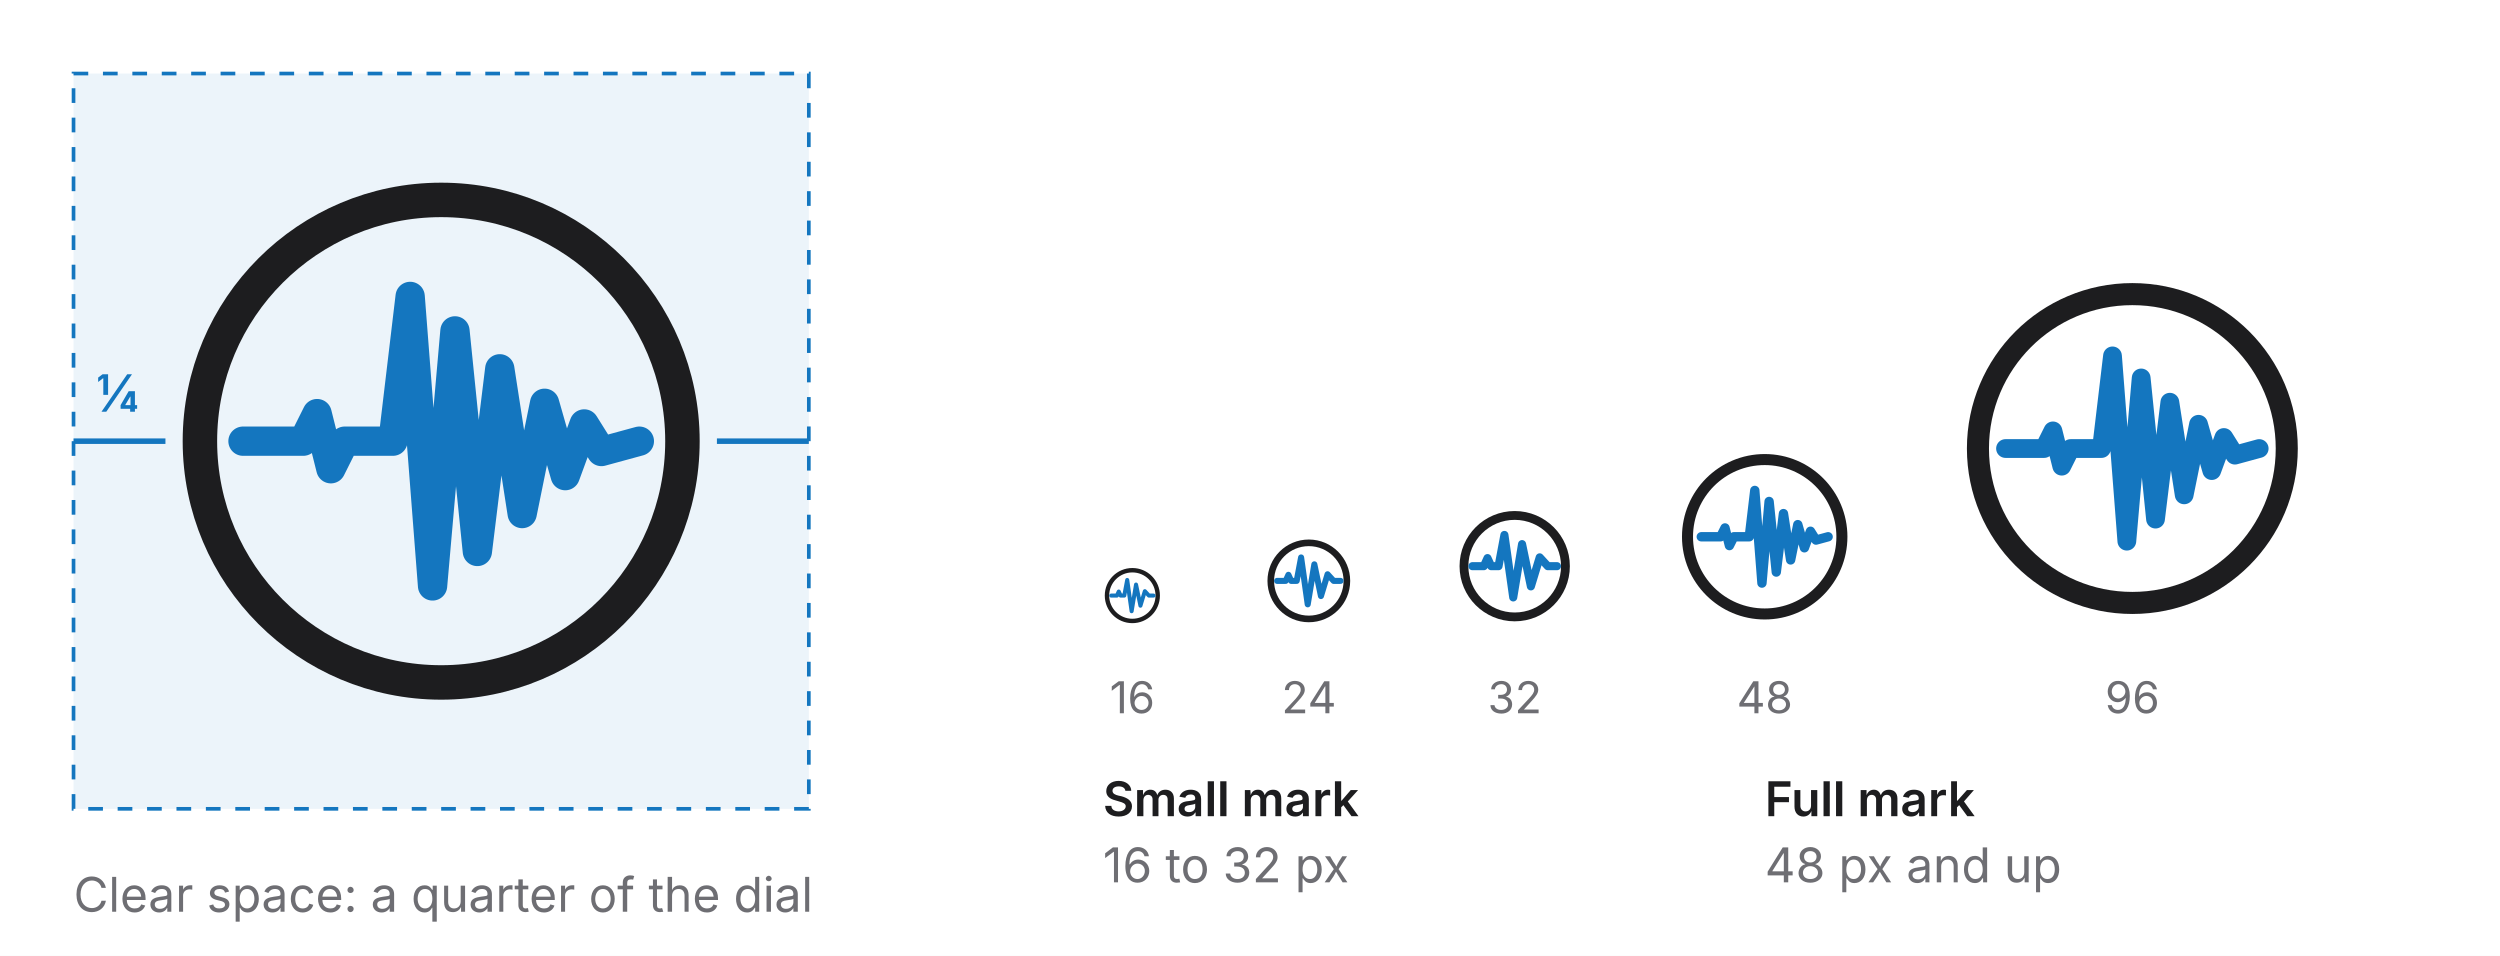
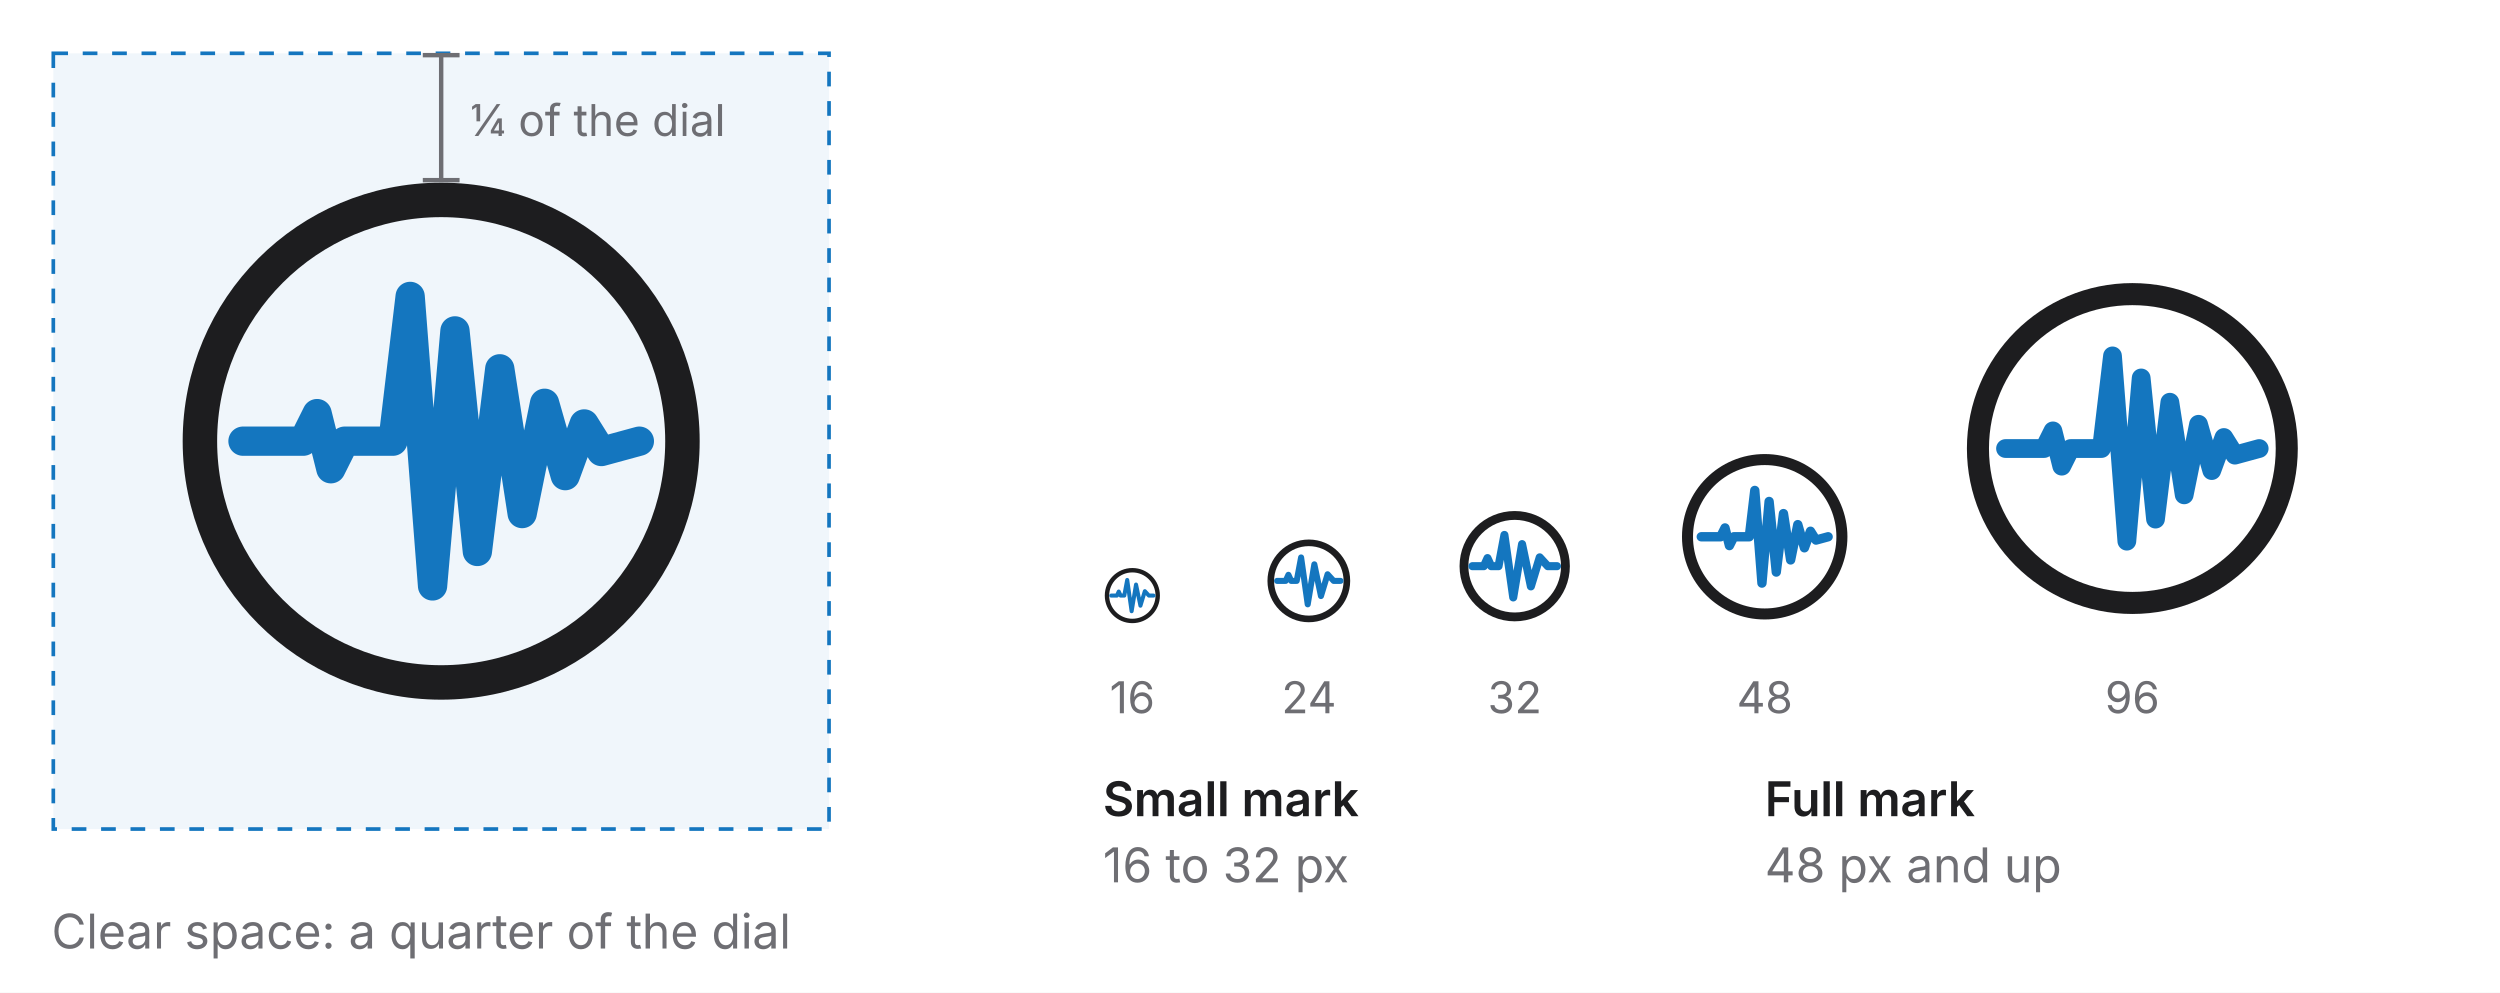
- <svg xmlns="http://www.w3.org/2000/svg" viewBox="0 0 680 260" width="680" height="260" role="img" aria-label="Clear space and the two drawings of the mark">
-   <rect width="680" height="260" fill="#ffffff" />
-   <rect x="30" y="30" width="240" height="240" fill="none" />
-   <rect x="20" y="20" width="200" height="200" fill="#1476bf14" stroke="#1476bf" stroke-dasharray="4 4" />
+ <svg xmlns="http://www.w3.org/2000/svg" viewBox="0 0 680 270" width="680" height="270" role="img" aria-label="Clear space and the two drawings of the mark">
+   <rect width="680" height="270" fill="#ffffff" />
+   <rect x="14.5" y="14.5" width="211" height="211" fill="#1476bf10" stroke="#1476bf" stroke-dasharray="4 4" />
  <g transform="translate(45 45) scale(4.6875)">
    <circle cx="16" cy="16" r="14" fill="none" stroke="#1d1d1f" stroke-width="2" />
    <polyline points="4.5,16 8,16 8.8,14.4 9.6,17.6 10.4,16 13.2,16 14.2,7.6 15.5,24.4 16.8,9.6 18.1,22.4 19.4,11.8 20.7,20.2 22,13.8 23.2,18 24.3,15 25.3,16.6 27.5,16" fill="none" stroke="#1476bf" stroke-width="1.7" stroke-linejoin="round" stroke-linecap="round" />
  </g>
-   <path d="M20 120H45M195 120H220" stroke="#1476bf" stroke-width="1.5" />
-   <path d="M32.8 111.2H35.4V112H36.7V111.2H37.3V110.2H36.7V106.4H35L32.8 110.2ZM27.6 112H28.9L35.9 101.8H34.6ZM29.4 101.8H27.9L26.7 102.7V103.9L28 102.9H28.1V107.4H29.4ZM35.5 110.2H34.1V110.1L35.4 107.9H35.5Z" fill="#1476bf" />
-   <path d="M25 248.1C26.9 248.1 28.5 246.9 28.8 245H27.6C27.3 246.3 26.2 247 25 247C23.3 247 21.9 245.7 21.9 243.3C21.9 240.9 23.3 239.5 25 239.5C26.2 239.5 27.3 240.2 27.6 241.5H28.8C28.4 239.6 26.9 238.4 25 238.4C22.5 238.4 20.8 240.3 20.8 243.3C20.8 246.3 22.5 248.1 25 248.1ZM31.6 238.5H30.5V248H31.6ZM36.6 248.2C38.1 248.2 39.1 247.4 39.5 246.3L38.4 246C38.1 246.8 37.5 247.1 36.6 247.1C35.4 247.1 34.5 246.3 34.5 244.8H39.6V244.4C39.6 241.7 38 240.8 36.5 240.8C34.6 240.8 33.3 242.3 33.3 244.5C33.3 246.7 34.6 248.2 36.6 248.2ZM34.5 243.9C34.5 242.8 35.3 241.8 36.5 241.8C37.7 241.8 38.3 242.7 38.4 243.9ZM43.3 248.2C44.5 248.2 45.2 247.5 45.4 247H45.5V248H46.6V243.3C46.6 241.1 44.9 240.8 44 240.8C42.9 240.8 41.7 241.2 41.1 242.5L42.2 242.9C42.4 242.4 43 241.8 44 241.8C45 241.8 45.5 242.3 45.5 243.2V243.2C45.5 243.8 44.9 243.7 43.7 243.9C42.4 244.1 40.9 244.4 40.9 246C40.9 247.4 42 248.2 43.3 248.2ZM43.5 247.2C42.7 247.2 42.1 246.8 42.1 246C42.1 245.2 42.8 245 43.6 244.9C44.1 244.8 45.3 244.7 45.5 244.5V245.4C45.5 246.3 44.8 247.2 43.5 247.2ZM48.7 248H49.8V243.6C49.8 242.6 50.5 241.9 51.6 241.9C51.9 241.9 52.2 242 52.3 242V240.8C52.1 240.8 51.8 240.8 51.7 240.8C50.8 240.8 50.1 241.3 49.8 242H49.8V240.9H48.7ZM59.6 248.2C61.3 248.2 62.4 247.2 62.4 246C62.4 245 61.8 244.4 60.5 244.1L59.5 243.8C58.6 243.6 58.3 243.3 58.3 242.8C58.3 242.2 58.9 241.8 59.7 241.8C60.7 241.8 61.1 242.3 61.2 242.8L62.3 242.5C62 241.5 61.2 240.8 59.7 240.8C58.2 240.8 57.1 241.7 57.1 242.9C57.1 243.9 57.7 244.5 59 244.8L60.2 245.1C60.9 245.3 61.2 245.6 61.2 246.1C61.2 246.7 60.6 247.1 59.6 247.1C58.8 247.1 58.2 246.8 58 246L56.9 246.3C57.1 247.5 58.2 248.2 59.6 248.2ZM64.1 250.7H65.2V246.9H65.3C65.5 247.3 66 248.2 67.4 248.2C69.1 248.2 70.4 246.7 70.4 244.5C70.4 242.2 69.1 240.8 67.4 240.8C66 240.8 65.5 241.7 65.3 242H65.2V240.9H64.1ZM67.2 247.1C65.9 247.1 65.2 246 65.2 244.5C65.2 242.9 65.9 241.8 67.2 241.8C68.5 241.8 69.2 243 69.2 244.5C69.2 245.9 68.5 247.1 67.2 247.1ZM74.1 248.2C75.3 248.2 76 247.5 76.2 247H76.3V248H77.4V243.3C77.4 241.1 75.7 240.8 74.8 240.8C73.7 240.8 72.5 241.2 71.9 242.5L73 242.9C73.2 242.4 73.8 241.8 74.8 241.8C75.8 241.8 76.3 242.3 76.3 243.2V243.2C76.3 243.8 75.7 243.7 74.5 243.9C73.2 244.1 71.7 244.4 71.7 246C71.7 247.4 72.8 248.2 74.1 248.2ZM74.3 247.2C73.5 247.2 72.9 246.8 72.9 246C72.9 245.2 73.6 245 74.4 244.9C74.9 244.8 76.1 244.7 76.3 244.5V245.4C76.3 246.3 75.6 247.2 74.3 247.2ZM82.3 248.2C83.7 248.2 84.9 247.4 85.2 246.1L84.1 245.8C83.9 246.6 83.3 247.1 82.3 247.1C80.9 247.1 80.3 245.9 80.3 244.5C80.3 243.1 80.9 241.8 82.3 241.8C83.3 241.8 83.9 242.4 84.1 243.1L85.2 242.8C84.8 241.5 83.7 240.8 82.3 240.8C80.4 240.8 79.1 242.3 79.1 244.5C79.1 246.7 80.4 248.2 82.3 248.2ZM89.9 248.2C91.3 248.2 92.4 247.4 92.7 246.3L91.6 246C91.3 246.8 90.7 247.1 89.9 247.1C88.6 247.1 87.7 246.3 87.7 244.8H92.8V244.4C92.8 241.7 91.2 240.8 89.7 240.8C87.8 240.8 86.5 242.3 86.5 244.5C86.5 246.7 87.8 248.2 89.9 248.2ZM87.7 243.9C87.8 242.8 88.5 241.8 89.7 241.8C90.9 241.8 91.6 242.7 91.7 243.9ZM95.3 248.1C95.8 248.1 96.2 247.7 96.2 247.2C96.2 246.7 95.8 246.4 95.3 246.4C94.9 246.4 94.5 246.7 94.5 247.2C94.5 247.7 94.9 248.1 95.3 248.1ZM95.3 242.9C95.8 242.9 96.2 242.6 96.2 242.1C96.2 241.6 95.8 241.2 95.3 241.2C94.9 241.2 94.5 241.6 94.5 242.1C94.5 242.6 94.9 242.9 95.3 242.9ZM103.8 248.2C105 248.2 105.7 247.5 106 247H106V248H107.2V243.3C107.2 241.1 105.4 240.8 104.5 240.8C103.4 240.8 102.2 241.2 101.6 242.5L102.7 242.9C103 242.4 103.5 241.8 104.5 241.8C105.5 241.8 106 242.3 106 243.2V243.2C106 243.8 105.5 243.7 104.2 243.9C102.9 244.1 101.4 244.4 101.4 246C101.4 247.4 102.5 248.2 103.8 248.2ZM104 247.2C103.2 247.2 102.6 246.8 102.6 246C102.6 245.2 103.3 245 104.1 244.9C104.6 244.8 105.8 244.7 106 244.5V245.4C106 246.3 105.3 247.2 104 247.2ZM118.8 250.7V240.9H117.7V242H117.5C117.3 241.7 116.9 240.8 115.5 240.8C113.7 240.8 112.5 242.2 112.5 244.5C112.5 246.7 113.7 248.2 115.5 248.2C116.8 248.2 117.3 247.3 117.5 246.9H117.6V250.7ZM115.6 247.1C114.3 247.1 113.6 245.9 113.6 244.5C113.6 243 114.3 241.8 115.6 241.8C117 241.8 117.6 242.9 117.6 244.5C117.6 246 116.9 247.1 115.6 247.1ZM123.2 248.1C124.1 248.1 124.9 247.7 125.4 246.7V248H126.5V240.9H125.3V245.2C125.3 246.4 124.5 247.1 123.5 247.1C122.5 247.1 121.9 246.4 121.9 245.3V240.9H120.8V245.4C120.8 247.2 121.7 248.1 123.2 248.1ZM130.4 248.2C131.6 248.2 132.3 247.5 132.6 247H132.6V248H133.8V243.3C133.8 241.1 132 240.8 131.1 240.8C130 240.8 128.8 241.2 128.2 242.5L129.3 242.9C129.6 242.4 130.1 241.8 131.1 241.8C132.1 241.8 132.6 242.3 132.6 243.2V243.2C132.6 243.8 132.1 243.7 130.8 243.9C129.5 244.1 128 244.4 128 246C128 247.4 129.1 248.2 130.4 248.2ZM130.6 247.2C129.8 247.2 129.2 246.8 129.2 246C129.2 245.2 129.9 245 130.7 244.9C131.2 244.8 132.4 244.7 132.6 244.5V245.4C132.6 246.3 131.9 247.2 130.6 247.2ZM135.8 248H136.9V243.6C136.9 242.6 137.7 241.9 138.7 241.9C139 241.9 139.3 242 139.4 242V240.8C139.2 240.8 138.9 240.8 138.8 240.8C137.9 240.8 137.2 241.3 136.9 242H136.9V240.9H135.8ZM143.7 240.9H142.2V239.2H141V240.9H140V241.9H141V246.2C141 247.4 141.8 248.1 143 248.1C143.3 248.1 143.6 248 143.8 248L143.6 247C143.4 247 143.2 247.1 143 247.1C142.4 247.1 142.2 246.8 142.2 246.2V241.9H143.7ZM148 248.2C149.4 248.2 150.5 247.4 150.8 246.3L149.7 246C149.4 246.8 148.8 247.1 148 247.1C146.7 247.1 145.9 246.3 145.8 244.8H150.9V244.4C150.9 241.7 149.3 240.8 147.8 240.8C145.9 240.8 144.6 242.3 144.6 244.5C144.6 246.7 145.9 248.2 148 248.2ZM145.8 243.9C145.9 242.8 146.6 241.8 147.8 241.8C149 241.8 149.7 242.7 149.8 243.9ZM152.6 248H153.7V243.6C153.7 242.6 154.5 241.9 155.5 241.9C155.8 241.9 156.1 242 156.2 242V240.8C156 240.8 155.8 240.8 155.6 240.8C154.7 240.8 154 241.3 153.7 242H153.7V240.9H152.6ZM164 248.2C165.9 248.2 167.2 246.7 167.2 244.5C167.2 242.3 165.9 240.8 164 240.8C162.1 240.8 160.8 242.3 160.8 244.5C160.8 246.7 162.1 248.2 164 248.2ZM164 247.1C162.6 247.1 161.9 245.9 161.9 244.5C161.9 243.1 162.6 241.8 164 241.8C165.4 241.8 166.1 243.1 166.1 244.5C166.1 245.9 165.4 247.1 164 247.1ZM172.2 240.9H170.6V240.2C170.6 239.5 170.9 239.2 171.6 239.2C171.9 239.2 172.1 239.2 172.2 239.3L172.5 238.3C172.3 238.2 172 238.1 171.4 238.1C170.4 238.1 169.4 238.7 169.4 240V240.9H168V241.9H169.4V248H170.6V241.9H172.2ZM180.2 240.9H178.7V239.2H177.6V240.9H176.5V241.9H177.6V246.2C177.6 247.4 178.3 248.1 179.5 248.1C179.8 248.1 180.1 248 180.4 248L180.1 247C179.9 247 179.7 247.1 179.5 247.1C178.9 247.1 178.7 246.8 178.7 246.2V241.9H180.2ZM182.8 243.7C182.8 242.5 183.5 241.8 184.6 241.8C185.6 241.8 186.2 242.5 186.2 243.6V248H187.3V243.5C187.3 241.7 186.3 240.8 184.9 240.8C184 240.8 183.2 241.2 182.8 242.1V238.5H181.6V248H182.8ZM192.3 248.2C193.8 248.2 194.8 247.4 195.1 246.3L194 246C193.8 246.8 193.1 247.1 192.3 247.1C191.1 247.1 190.2 246.3 190.1 244.8H195.3V244.4C195.3 241.7 193.7 240.8 192.2 240.8C190.2 240.8 189 242.3 189 244.5C189 246.7 190.2 248.2 192.3 248.2ZM190.1 243.9C190.2 242.8 190.9 241.8 192.2 241.8C193.3 241.8 194 242.7 194.1 243.9ZM203.2 248.2C204.6 248.2 205 247.3 205.3 246.9H205.4V248H206.5V238.5H205.4V242H205.3C205 241.7 204.6 240.8 203.2 240.8C201.4 240.8 200.2 242.2 200.2 244.5C200.2 246.7 201.4 248.2 203.2 248.2ZM203.4 247.1C202.1 247.1 201.4 245.9 201.4 244.5C201.4 243 202 241.8 203.4 241.8C204.7 241.8 205.4 242.9 205.4 244.5C205.4 246 204.7 247.1 203.4 247.1ZM208.5 248H209.7V240.9H208.5ZM209.1 239.7C209.5 239.7 209.9 239.4 209.9 239C209.9 238.6 209.5 238.2 209.1 238.2C208.7 238.2 208.3 238.6 208.3 239C208.3 239.4 208.7 239.7 209.1 239.7ZM213.6 248.2C214.8 248.2 215.5 247.5 215.8 247H215.8V248H217V243.3C217 241.1 215.2 240.8 214.3 240.8C213.2 240.8 212 241.2 211.4 242.5L212.5 242.9C212.8 242.4 213.3 241.8 214.3 241.8C215.3 241.8 215.8 242.3 215.8 243.2V243.2C215.8 243.8 215.3 243.7 214 243.9C212.7 244.1 211.2 244.4 211.2 246C211.2 247.4 212.3 248.2 213.6 248.2ZM213.8 247.2C213 247.2 212.4 246.8 212.4 246C212.4 245.2 213.1 245 213.9 244.9C214.4 244.8 215.6 244.7 215.8 244.5V245.4C215.8 246.3 215.1 247.2 213.8 247.2ZM220.1 238.5H219V248H220.1Z" fill="#6e6e73" />
+   <path d="M120 15V49M115 15h10M115 49h10" stroke="#6e6e73" stroke-width="1.2" />
+   <path d="M133.5 36.3H135.6V37H136.5V36.3H137.1V35.5H136.5V32.2H135.4L133.5 35.5ZM129.1 37H130.1L136.1 28.3H135.1ZM130.6 28.3H129.4L128.4 29V29.9L129.6 29.1H129.6V33H130.6ZM135.7 35.5H134.4V35.4L135.6 33.4H135.7ZM144.6 37.1C146.4 37.1 147.6 35.8 147.6 33.8C147.6 31.7 146.4 30.4 144.6 30.4C142.8 30.4 141.6 31.7 141.6 33.8C141.6 35.8 142.8 37.1 144.6 37.1ZM144.6 36.2C143.3 36.2 142.7 35.1 142.7 33.8C142.7 32.5 143.3 31.3 144.6 31.3C145.9 31.3 146.5 32.5 146.5 33.8C146.5 35.1 145.9 36.2 144.6 36.2ZM152.2 30.4H150.7V29.8C150.7 29.2 150.9 28.8 151.6 28.8C151.9 28.8 152 28.9 152.2 28.9L152.5 28C152.3 28 152 27.9 151.5 27.9C150.5 27.9 149.6 28.4 149.6 29.6V30.4H148.3V31.4H149.6V37H150.7V31.4H152.2ZM159.5 30.4H158.2V28.9H157.1V30.4H156.1V31.4H157.1V35.4C157.1 36.5 157.8 37.1 158.9 37.1C159.2 37.1 159.5 37 159.7 37L159.5 36.1C159.3 36.1 159.1 36.1 158.9 36.1C158.4 36.1 158.2 35.9 158.2 35.3V31.4H159.5ZM161.9 33.1C161.9 32 162.6 31.3 163.6 31.3C164.5 31.3 165 31.9 165 32.9V37H166.1V32.8C166.1 31.2 165.2 30.4 163.9 30.4C163 30.4 162.3 30.7 161.9 31.6V28.3H160.9V37H161.9ZM170.7 37.1C172.1 37.1 173 36.5 173.3 35.5L172.3 35.2C172.1 35.9 171.5 36.2 170.7 36.2C169.6 36.2 168.8 35.5 168.7 34.1H173.4V33.6C173.4 31.2 172 30.4 170.6 30.4C168.8 30.4 167.6 31.8 167.6 33.8C167.6 35.8 168.8 37.1 170.7 37.1ZM168.7 33.2C168.8 32.2 169.5 31.3 170.6 31.3C171.7 31.3 172.3 32.1 172.4 33.2ZM180.8 37.1C182 37.1 182.5 36.3 182.7 36H182.8V37H183.8V28.3H182.8V31.5H182.7C182.5 31.2 182.1 30.4 180.8 30.4C179.2 30.4 178 31.7 178 33.7C178 35.8 179.2 37.1 180.8 37.1ZM180.9 36.2C179.7 36.2 179.1 35.1 179.1 33.7C179.1 32.4 179.7 31.3 180.9 31.3C182.2 31.3 182.8 32.3 182.8 33.7C182.8 35.2 182.1 36.2 180.9 36.2ZM185.7 37H186.7V30.4H185.7ZM186.2 29.4C186.6 29.4 187 29.1 187 28.7C187 28.3 186.6 28 186.2 28C185.8 28 185.5 28.3 185.5 28.7C185.5 29.1 185.8 29.4 186.2 29.4ZM190.4 37.2C191.5 37.2 192.1 36.6 192.4 36.1H192.4V37H193.5V32.7C193.5 30.6 191.9 30.4 191 30.4C190 30.4 188.9 30.7 188.4 31.9L189.4 32.3C189.6 31.8 190.1 31.3 191 31.3C192 31.3 192.4 31.8 192.4 32.6V32.6C192.4 33.1 191.9 33.1 190.7 33.2C189.5 33.4 188.2 33.6 188.2 35.1C188.2 36.4 189.2 37.2 190.4 37.2ZM190.6 36.2C189.8 36.2 189.2 35.9 189.2 35.2C189.2 34.4 189.9 34.2 190.7 34.1C191.1 34 192.2 33.9 192.4 33.7V34.6C192.4 35.4 191.8 36.2 190.6 36.2ZM196.4 28.3H195.3V37H196.4Z" fill="#6e6e73" />
+   <path d="M19 258.1C20.9 258.1 22.5 256.9 22.8 255H21.6C21.3 256.3 20.2 257 19 257C17.3 257 15.9 255.7 15.9 253.3C15.9 250.9 17.3 249.5 19 249.5C20.2 249.5 21.3 250.2 21.6 251.5H22.8C22.4 249.6 20.9 248.4 19 248.4C16.5 248.4 14.8 250.3 14.8 253.3C14.8 256.3 16.5 258.1 19 258.1ZM25.6 248.5H24.5V258H25.6ZM30.6 258.2C32.1 258.2 33.1 257.4 33.5 256.3L32.4 256C32.1 256.8 31.5 257.1 30.6 257.1C29.4 257.1 28.5 256.3 28.5 254.8H33.6V254.4C33.6 251.7 32 250.8 30.5 250.8C28.6 250.8 27.3 252.3 27.3 254.5C27.3 256.7 28.6 258.2 30.6 258.2ZM28.5 253.9C28.5 252.8 29.3 251.8 30.5 251.8C31.7 251.8 32.3 252.7 32.4 253.9ZM37.3 258.2C38.5 258.2 39.2 257.5 39.4 257H39.5V258H40.6V253.3C40.6 251.1 38.9 250.8 38 250.8C36.9 250.8 35.7 251.2 35.1 252.5L36.2 252.9C36.4 252.4 37 251.8 38 251.8C39 251.8 39.5 252.3 39.5 253.2V253.2C39.5 253.8 38.9 253.7 37.7 253.9C36.4 254.1 34.9 254.4 34.9 256C34.9 257.4 36 258.2 37.3 258.2ZM37.5 257.2C36.7 257.2 36.1 256.8 36.1 256C36.1 255.2 36.8 255 37.6 254.9C38.1 254.8 39.3 254.7 39.5 254.5V255.4C39.5 256.3 38.8 257.2 37.5 257.2ZM42.7 258H43.8V253.6C43.8 252.6 44.5 251.9 45.6 251.9C45.9 251.9 46.2 252 46.3 252V250.8C46.1 250.8 45.8 250.8 45.7 250.8C44.8 250.8 44.1 251.3 43.8 252H43.8V250.9H42.7ZM53.6 258.2C55.3 258.2 56.4 257.2 56.4 256C56.4 255 55.8 254.4 54.5 254.1L53.5 253.8C52.6 253.6 52.3 253.3 52.3 252.8C52.3 252.2 52.9 251.8 53.7 251.8C54.7 251.8 55.1 252.3 55.2 252.8L56.3 252.5C56 251.5 55.2 250.8 53.7 250.8C52.2 250.8 51.1 251.7 51.1 252.9C51.1 253.9 51.7 254.5 53 254.8L54.2 255.1C54.9 255.3 55.2 255.6 55.2 256.1C55.2 256.7 54.6 257.1 53.6 257.1C52.8 257.1 52.2 256.8 52 256L50.9 256.3C51.1 257.5 52.2 258.2 53.6 258.2ZM58.1 260.7H59.2V256.9H59.3C59.5 257.3 60 258.2 61.4 258.2C63.1 258.2 64.4 256.7 64.4 254.5C64.4 252.2 63.1 250.8 61.4 250.8C60 250.8 59.5 251.7 59.3 252H59.2V250.9H58.1ZM61.2 257.1C59.9 257.1 59.2 256 59.2 254.5C59.2 252.9 59.9 251.8 61.2 251.8C62.5 251.8 63.2 253 63.2 254.5C63.2 255.9 62.5 257.1 61.2 257.1ZM68.1 258.2C69.3 258.2 70 257.5 70.2 257H70.3V258H71.4V253.3C71.4 251.1 69.7 250.8 68.8 250.8C67.7 250.8 66.5 251.2 65.9 252.5L67 252.9C67.2 252.4 67.8 251.8 68.8 251.8C69.8 251.8 70.3 252.3 70.3 253.2V253.2C70.3 253.8 69.7 253.7 68.5 253.9C67.2 254.1 65.7 254.4 65.7 256C65.7 257.4 66.8 258.2 68.1 258.2ZM68.3 257.2C67.5 257.2 66.9 256.8 66.9 256C66.9 255.2 67.6 255 68.4 254.9C68.9 254.8 70.1 254.7 70.3 254.5V255.4C70.3 256.3 69.6 257.2 68.3 257.2ZM76.3 258.2C77.7 258.2 78.9 257.4 79.2 256.1L78.1 255.8C77.9 256.6 77.3 257.1 76.3 257.1C74.9 257.1 74.3 255.9 74.3 254.5C74.3 253.1 74.9 251.8 76.3 251.8C77.3 251.8 77.9 252.4 78.1 253.1L79.2 252.8C78.8 251.5 77.7 250.8 76.3 250.8C74.4 250.8 73.1 252.3 73.1 254.5C73.1 256.7 74.4 258.2 76.3 258.2ZM83.9 258.2C85.3 258.2 86.4 257.4 86.7 256.3L85.6 256C85.3 256.8 84.7 257.1 83.9 257.1C82.6 257.1 81.7 256.3 81.7 254.8H86.8V254.4C86.8 251.7 85.2 250.8 83.7 250.8C81.8 250.8 80.5 252.3 80.5 254.5C80.5 256.7 81.8 258.2 83.9 258.2ZM81.7 253.9C81.8 252.8 82.5 251.8 83.7 251.8C84.9 251.8 85.6 252.7 85.7 253.9ZM89.3 258.1C89.8 258.1 90.2 257.7 90.2 257.2C90.2 256.7 89.8 256.4 89.3 256.4C88.9 256.4 88.5 256.7 88.5 257.2C88.5 257.7 88.9 258.1 89.3 258.1ZM89.3 252.9C89.8 252.9 90.2 252.6 90.2 252.1C90.2 251.6 89.8 251.2 89.3 251.2C88.9 251.2 88.5 251.6 88.5 252.1C88.5 252.6 88.9 252.9 89.3 252.9ZM97.8 258.2C99 258.2 99.7 257.5 100 257H100V258H101.2V253.3C101.2 251.1 99.4 250.8 98.5 250.8C97.4 250.8 96.2 251.2 95.6 252.5L96.7 252.9C97 252.4 97.5 251.8 98.5 251.8C99.5 251.8 100 252.3 100 253.2V253.2C100 253.8 99.5 253.7 98.2 253.9C96.9 254.1 95.4 254.4 95.4 256C95.4 257.4 96.5 258.2 97.8 258.2ZM98 257.2C97.2 257.2 96.6 256.8 96.6 256C96.6 255.2 97.3 255 98.1 254.9C98.6 254.8 99.8 254.7 100 254.5V255.4C100 256.3 99.3 257.2 98 257.2ZM112.8 260.7V250.9H111.7V252H111.5C111.3 251.7 110.9 250.8 109.5 250.8C107.7 250.8 106.5 252.2 106.5 254.5C106.5 256.7 107.7 258.2 109.5 258.2C110.8 258.2 111.3 257.3 111.5 256.9H111.6V260.7ZM109.6 257.1C108.3 257.1 107.6 255.9 107.6 254.5C107.6 253 108.3 251.8 109.6 251.8C111 251.8 111.6 252.9 111.6 254.5C111.6 256 110.9 257.1 109.6 257.1ZM117.2 258.1C118.1 258.1 118.9 257.7 119.4 256.7V258H120.5V250.9H119.3V255.2C119.3 256.4 118.5 257.1 117.5 257.1C116.5 257.1 115.9 256.4 115.9 255.3V250.9H114.8V255.4C114.8 257.2 115.7 258.1 117.2 258.1ZM124.4 258.2C125.6 258.2 126.3 257.5 126.6 257H126.6V258H127.8V253.3C127.8 251.1 126 250.8 125.1 250.8C124 250.8 122.8 251.2 122.2 252.5L123.3 252.9C123.6 252.4 124.1 251.8 125.1 251.8C126.1 251.8 126.6 252.3 126.6 253.2V253.2C126.6 253.8 126.1 253.7 124.8 253.9C123.5 254.1 122 254.4 122 256C122 257.4 123.1 258.2 124.4 258.2ZM124.6 257.2C123.8 257.2 123.2 256.8 123.2 256C123.2 255.2 123.9 255 124.7 254.9C125.2 254.8 126.4 254.7 126.6 254.5V255.4C126.6 256.3 125.9 257.2 124.6 257.2ZM129.8 258H130.9V253.6C130.9 252.6 131.7 251.9 132.7 251.9C133 251.9 133.3 252 133.4 252V250.8C133.2 250.8 132.9 250.8 132.8 250.8C131.9 250.8 131.2 251.3 130.9 252H130.9V250.9H129.8ZM137.7 250.9H136.2V249.2H135V250.9H134V251.9H135V256.2C135 257.4 135.8 258.1 137 258.1C137.3 258.1 137.6 258 137.8 258L137.6 257C137.4 257 137.2 257.1 137 257.1C136.4 257.1 136.2 256.8 136.2 256.2V251.9H137.7ZM142 258.2C143.4 258.2 144.5 257.4 144.8 256.3L143.7 256C143.4 256.8 142.8 257.1 142 257.1C140.7 257.1 139.9 256.3 139.8 254.8H144.9V254.4C144.9 251.7 143.3 250.8 141.8 250.8C139.9 250.8 138.6 252.3 138.6 254.5C138.6 256.7 139.9 258.2 142 258.2ZM139.8 253.9C139.9 252.8 140.6 251.8 141.8 251.8C143 251.8 143.7 252.7 143.8 253.9ZM146.6 258H147.7V253.6C147.7 252.6 148.5 251.9 149.5 251.9C149.8 251.9 150.1 252 150.2 252V250.8C150 250.8 149.8 250.8 149.6 250.8C148.7 250.8 148 251.3 147.7 252H147.7V250.9H146.6ZM158 258.2C159.9 258.2 161.2 256.7 161.2 254.5C161.2 252.3 159.9 250.8 158 250.8C156.1 250.8 154.8 252.3 154.8 254.5C154.8 256.7 156.1 258.2 158 258.2ZM158 257.1C156.6 257.1 155.9 255.9 155.9 254.5C155.9 253.1 156.6 251.8 158 251.8C159.4 251.8 160.1 253.1 160.1 254.5C160.1 255.9 159.4 257.1 158 257.1ZM166.2 250.9H164.6V250.2C164.6 249.5 164.9 249.2 165.6 249.2C165.9 249.2 166.1 249.2 166.2 249.3L166.5 248.3C166.3 248.2 166 248.1 165.4 248.1C164.4 248.1 163.4 248.7 163.4 250V250.9H162V251.9H163.4V258H164.6V251.9H166.2ZM174.2 250.9H172.7V249.2H171.6V250.9H170.5V251.9H171.6V256.2C171.6 257.4 172.3 258.1 173.5 258.1C173.8 258.1 174.1 258 174.4 258L174.1 257C173.9 257 173.7 257.1 173.5 257.1C172.9 257.1 172.7 256.8 172.7 256.2V251.9H174.2ZM176.8 253.7C176.8 252.5 177.5 251.8 178.6 251.8C179.6 251.8 180.2 252.5 180.2 253.6V258H181.3V253.5C181.3 251.7 180.3 250.8 178.9 250.8C178 250.8 177.2 251.2 176.8 252.1V248.5H175.6V258H176.8ZM186.3 258.2C187.8 258.2 188.8 257.4 189.1 256.3L188 256C187.8 256.8 187.1 257.1 186.3 257.1C185.1 257.1 184.2 256.3 184.1 254.8H189.3V254.4C189.3 251.7 187.7 250.8 186.2 250.8C184.2 250.8 183 252.3 183 254.5C183 256.7 184.2 258.2 186.3 258.2ZM184.1 253.9C184.2 252.8 184.9 251.8 186.2 251.8C187.3 251.8 188 252.7 188.1 253.9ZM197.2 258.2C198.6 258.2 199 257.3 199.3 256.9H199.4V258H200.5V248.5H199.4V252H199.3C199 251.7 198.6 250.8 197.2 250.8C195.4 250.8 194.2 252.2 194.2 254.5C194.2 256.7 195.4 258.2 197.2 258.2ZM197.4 257.1C196.1 257.1 195.4 255.9 195.4 254.5C195.4 253 196 251.8 197.4 251.8C198.7 251.8 199.4 252.9 199.4 254.5C199.4 256 198.7 257.1 197.4 257.1ZM202.5 258H203.7V250.9H202.5ZM203.1 249.7C203.5 249.7 203.9 249.4 203.9 249C203.9 248.6 203.5 248.2 203.1 248.2C202.7 248.2 202.3 248.6 202.3 249C202.3 249.4 202.7 249.7 203.1 249.7ZM207.6 258.2C208.8 258.2 209.5 257.5 209.8 257H209.8V258H211V253.3C211 251.1 209.2 250.8 208.3 250.8C207.2 250.8 206 251.2 205.4 252.5L206.5 252.9C206.8 252.4 207.3 251.8 208.3 251.8C209.3 251.8 209.8 252.3 209.8 253.2V253.2C209.8 253.8 209.3 253.7 208 253.9C206.7 254.1 205.2 254.4 205.2 256C205.2 257.4 206.3 258.2 207.6 258.2ZM207.8 257.2C207 257.2 206.4 256.8 206.4 256C206.4 255.2 207.1 255 207.9 254.9C208.4 254.8 209.6 254.7 209.8 254.5V255.4C209.8 256.3 209.1 257.2 207.8 257.2ZM214.1 248.5H213V258H214.1Z" fill="#6e6e73" />
  <g transform="translate(300 154) scale(0.5)">
    <circle cx="16" cy="16" r="13.8" fill="none" stroke="#1d1d1f" stroke-width="2.4" />
    <polyline points="4.5,16 7.6,16 8.6,13.8 9.6,16 11.6,16 13.2,7.5 15.6,24.5 18,10 20.4,21.5 22.8,13.6 25,16 27.5,16" fill="none" stroke="#1476bf" stroke-width="2.2" stroke-linejoin="round" stroke-linecap="round" />
  </g>
  <path d="M305.7 185.3H304.3L302.4 186.7V187.9L304.5 186.3H304.6V194H305.7ZM310.5 194.1C312.3 194.1 313.4 192.8 313.4 191.2C313.4 189.5 312.2 188.3 310.7 188.3C309.8 188.3 309 188.7 308.6 189.5H308.5C308.5 187.4 309.3 186.1 310.6 186.1C311.5 186.1 312.1 186.7 312.3 187.5H313.4C313.2 186.1 312.1 185.2 310.6 185.2C308.7 185.2 307.4 186.9 307.4 190C307.4 193.2 309 194.1 310.5 194.1ZM310.5 193.1C309.4 193.1 308.6 192.2 308.6 191.2C308.6 190.2 309.5 189.3 310.5 189.3C311.6 189.3 312.4 190.1 312.4 191.2C312.4 192.3 311.6 193.1 310.5 193.1Z" fill="#6e6e73" />
  <g transform="translate(344 146) scale(0.75)">
    <circle cx="16" cy="16" r="13.8" fill="none" stroke="#1d1d1f" stroke-width="2.4" />
    <polyline points="4.5,16 7.6,16 8.6,13.8 9.6,16 11.6,16 13.2,7.5 15.6,24.5 18,10 20.4,21.5 22.8,13.6 25,16 27.5,16" fill="none" stroke="#1476bf" stroke-width="2.2" stroke-linejoin="round" stroke-linecap="round" />
  </g>
  <path d="M349.5 194H355V193H351V193L352.9 190.9C354.4 189.3 354.9 188.5 354.9 187.6C354.9 186.2 353.8 185.2 352.2 185.2C350.7 185.2 349.5 186.2 349.5 187.7H350.6C350.6 186.8 351.2 186.1 352.2 186.1C353.1 186.1 353.8 186.7 353.8 187.6C353.8 188.4 353.3 189 352.4 190.1L349.5 193.2ZM356.4 192.2H360.5V194H361.6V192.2H362.8V191.2H361.6V185.3H360.2L356.4 191.3ZM360.5 191.2H357.6V191.2L360.4 186.7H360.5Z" fill="#6e6e73" />
  <g transform="translate(396 138) scale(1.0)">
    <circle cx="16" cy="16" r="13.8" fill="none" stroke="#1d1d1f" stroke-width="2.4" />
    <polyline points="4.5,16 7.6,16 8.6,13.8 9.6,16 11.6,16 13.2,7.5 15.6,24.5 18,10 20.4,21.5 22.8,13.6 25,16 27.5,16" fill="none" stroke="#1476bf" stroke-width="2.2" stroke-linejoin="round" stroke-linecap="round" />
  </g>
  <path d="M408.4 194.1C410.1 194.1 411.3 193.1 411.3 191.6C411.3 190.5 410.7 189.7 409.6 189.5V189.5C410.5 189.2 411 188.5 411 187.5C411 186.3 410 185.2 408.4 185.2C406.9 185.2 405.6 186.1 405.6 187.5H406.6C406.7 186.6 407.5 186.1 408.4 186.1C409.3 186.1 409.9 186.7 409.9 187.6C409.9 188.5 409.2 189 408.2 189H407.5V190H408.2C409.5 190 410.2 190.7 410.2 191.6C410.2 192.5 409.4 193.1 408.3 193.1C407.3 193.1 406.6 192.6 406.5 191.8H405.4C405.4 193.2 406.6 194.1 408.4 194.1ZM412.9 194H418.5V193H414.5V193L416.4 190.9C417.9 189.3 418.4 188.5 418.4 187.6C418.4 186.2 417.3 185.2 415.7 185.2C414.1 185.2 413 186.2 413 187.7H414C414 186.8 414.7 186.1 415.7 186.1C416.6 186.1 417.3 186.7 417.3 187.6C417.3 188.4 416.8 189 415.8 190.1L412.9 193.2Z" fill="#6e6e73" />
  <g transform="translate(456 122) scale(1.5)">
    <circle cx="16" cy="16" r="14" fill="none" stroke="#1d1d1f" stroke-width="2" />
    <polyline points="4.5,16 8,16 8.8,14.4 9.6,17.6 10.4,16 13.2,16 14.2,7.6 15.5,24.4 16.8,9.6 18.1,22.4 19.4,11.8 20.7,20.2 22,13.8 23.2,18 24.3,15 25.3,16.6 27.5,16" fill="none" stroke="#1476bf" stroke-width="1.7" stroke-linejoin="round" stroke-linecap="round" />
  </g>
  <path d="M473.1 192.2H477.2V194H478.3V192.2H479.5V191.2H478.3V185.3H476.9L473.1 191.3ZM477.2 191.2H474.3V191.2L477.2 186.7H477.2ZM483.9 194.1C485.6 194.1 486.9 193.1 486.9 191.7C486.9 190.6 486.1 189.6 485.2 189.5V189.4C486 189.2 486.5 188.4 486.5 187.5C486.5 186.1 485.4 185.2 483.9 185.2C482.3 185.2 481.2 186.1 481.2 187.5C481.2 188.4 481.7 189.2 482.6 189.4V189.5C481.6 189.6 480.9 190.6 480.9 191.7C480.9 193.1 482.1 194.1 483.9 194.1ZM483.9 193.2C482.7 193.2 482 192.5 482 191.6C482 190.7 482.8 190 483.9 190C485 190 485.8 190.7 485.8 191.6C485.8 192.5 485 193.2 483.9 193.2ZM483.9 189C482.9 189 482.3 188.4 482.3 187.6C482.3 186.7 482.9 186.1 483.9 186.1C484.8 186.1 485.5 186.7 485.5 187.6C485.5 188.4 484.8 189 483.9 189Z" fill="#6e6e73" />
  <g transform="translate(532 74) scale(3.0)">
    <circle cx="16" cy="16" r="14" fill="none" stroke="#1d1d1f" stroke-width="2" />
    <polyline points="4.5,16 8,16 8.8,14.4 9.6,17.6 10.4,16 13.2,16 14.2,7.6 15.5,24.4 16.8,9.6 18.1,22.4 19.4,11.8 20.7,20.2 22,13.8 23.2,18 24.3,15 25.3,16.6 27.5,16" fill="none" stroke="#1476bf" stroke-width="1.7" stroke-linejoin="round" stroke-linecap="round" />
  </g>
  <path d="M576.1 194.1C578.1 194.1 579.3 192.4 579.3 189.3C579.3 186.1 577.7 185.2 576.2 185.2C574.4 185.1 573.3 186.5 573.3 188.1C573.3 189.8 574.5 191 576 191C576.9 191 577.7 190.5 578.2 189.8H578.2C578.2 191.9 577.4 193.1 576.1 193.1C575.2 193.1 574.6 192.6 574.4 191.8H573.3C573.5 193.2 574.6 194.1 576.1 194.1ZM576.2 190C575.1 190 574.4 189.1 574.4 188.1C574.4 187 575.2 186.1 576.2 186.1C577.3 186.1 578.1 187.1 578.1 188.1C578.1 189.1 577.2 190 576.2 190ZM583.8 194.1C585.6 194.1 586.7 192.8 586.7 191.2C586.7 189.5 585.5 188.3 584 188.3C583.1 188.3 582.3 188.7 581.8 189.5H581.8C581.8 187.4 582.6 186.1 583.9 186.1C584.8 186.1 585.4 186.7 585.6 187.5H586.7C586.4 186.1 585.4 185.2 583.9 185.2C581.9 185.2 580.7 186.9 580.7 190C580.7 193.2 582.3 194.1 583.8 194.1ZM583.8 193.1C582.7 193.1 581.9 192.2 581.9 191.2C581.9 190.2 582.8 189.3 583.8 189.3C584.9 189.3 585.6 190.1 585.6 191.2C585.6 192.3 584.8 193.1 583.8 193.1Z" fill="#6e6e73" />
  <path d="M304.3 222.1C306.5 222.1 307.9 221 307.9 219.3C307.9 217.7 306.5 217 305.1 216.6L304.2 216.4C303.4 216.2 302.6 215.9 302.6 215.1C302.6 214.4 303.2 213.9 304.3 213.9C305.3 213.9 306 214.3 306.1 215.1H307.7C307.7 213.6 306.3 212.4 304.3 212.4C302.3 212.4 300.9 213.5 300.9 215.2C300.9 216.5 301.8 217.3 303.4 217.7L304.4 218C305.5 218.3 306.2 218.6 306.2 219.3C306.2 220.1 305.4 220.7 304.3 220.7C303.2 220.7 302.3 220.2 302.3 219.2H300.6C300.7 221.1 302.1 222.1 304.3 222.1ZM309.3 222H311V217.7C311 216.7 311.6 216.2 312.3 216.2C313 216.2 313.5 216.7 313.5 217.4V222H315.1V217.5C315.1 216.8 315.6 216.2 316.4 216.2C317.1 216.2 317.6 216.6 317.6 217.5V222H319.3V217.2C319.3 215.6 318.3 214.8 317 214.8C316 214.8 315.1 215.3 314.8 216.3C314.5 215.3 313.9 214.8 312.9 214.8C312.1 214.8 311.3 215.2 310.9 216.3L310.9 214.9H309.3ZM323 222.1C324.1 222.1 324.8 221.6 325.1 221H325.2V222H326.7V217.3C326.7 215.4 325.2 214.8 323.9 214.8C322.4 214.8 321.3 215.4 320.8 216.7L322.4 217C322.5 216.5 323 216.1 323.9 216.1C324.7 216.1 325.1 216.5 325.1 217.2V217.2C325.1 217.7 324.6 217.7 323.3 217.9C322 218 320.6 218.4 320.6 220C320.6 221.4 321.7 222.1 323 222.1ZM323.4 220.9C322.7 220.9 322.2 220.6 322.2 220C322.2 219.3 322.8 219.1 323.5 219C324 218.9 324.9 218.8 325.1 218.6V219.5C325.1 220.2 324.5 220.9 323.4 220.9ZM330.2 212.5H328.5V222H330.2ZM333.6 212.5H331.9V222H333.6ZM338.6 222H340.2V217.7C340.2 216.7 340.8 216.2 341.6 216.2C342.2 216.2 342.8 216.7 342.8 217.4V222H344.4V217.5C344.4 216.8 344.9 216.2 345.7 216.2C346.3 216.2 346.9 216.6 346.9 217.5V222H348.5V217.2C348.5 215.6 347.6 214.8 346.3 214.8C345.3 214.8 344.4 215.3 344 216.3C343.7 215.3 343.1 214.8 342.2 214.8C341.3 214.8 340.5 215.2 340.2 216.3L340.1 214.9H338.6ZM352.3 222.1C353.4 222.1 354 221.6 354.4 221H354.4V222H356V217.3C356 215.4 354.4 214.8 353.1 214.8C351.7 214.8 350.5 215.4 350.1 216.7L351.6 217C351.8 216.5 352.3 216.1 353.1 216.1C353.9 216.1 354.3 216.5 354.3 217.2V217.2C354.3 217.7 353.8 217.7 352.6 217.9C351.2 218 349.9 218.4 349.9 220C349.9 221.4 350.9 222.1 352.3 222.1ZM352.7 220.9C352 220.9 351.5 220.6 351.5 220C351.5 219.3 352.1 219.1 352.8 219C353.2 218.9 354.1 218.8 354.4 218.6V219.5C354.4 220.2 353.7 220.9 352.7 220.9ZM357.8 222H359.4V217.8C359.4 216.9 360.1 216.3 361 216.3C361.3 216.3 361.6 216.3 361.8 216.4V214.9C361.6 214.8 361.4 214.8 361.2 214.8C360.4 214.8 359.7 215.3 359.4 216.1H359.4V214.9H357.8ZM363.1 222H364.8V219.6L365.4 219L367.6 222H369.5L366.6 218L369.4 214.9H367.4L364.9 217.8H364.8V212.5H363.1Z" fill="#1d1d1f" />
  <path d="M304.1 230.5H302.7L300.6 232.1V233.4L302.9 231.7H303V240H304.1ZM309.4 240.1C311.3 240.1 312.6 238.7 312.6 236.9C312.6 235.1 311.2 233.8 309.6 233.8C308.6 233.8 307.8 234.3 307.3 235.1H307.2C307.2 232.8 308.1 231.5 309.5 231.5C310.5 231.5 311.1 232.1 311.3 232.9H312.5C312.3 231.4 311.1 230.4 309.5 230.4C307.4 230.4 306.1 232.3 306.1 235.6C306.1 239.1 307.8 240.1 309.4 240.1ZM309.4 239.1C308.2 239.1 307.4 238.1 307.4 237C307.4 235.9 308.3 234.9 309.4 234.9C310.6 234.9 311.4 235.8 311.4 236.9C311.4 238.1 310.5 239.1 309.4 239.1ZM320.8 232.9H319.3V231.2H318.2V232.9H317.1V233.9H318.2V238.2C318.2 239.4 318.9 240.1 320.1 240.1C320.4 240.1 320.8 240 321 240L320.8 239C320.6 239 320.3 239.1 320.2 239.1C319.6 239.1 319.3 238.8 319.3 238.2V233.9H320.8ZM325 240.2C327 240.2 328.3 238.7 328.3 236.5C328.3 234.3 327 232.8 325 232.8C323.1 232.8 321.8 234.3 321.8 236.5C321.8 238.7 323.1 240.2 325 240.2ZM325 239.1C323.6 239.1 323 237.9 323 236.5C323 235.1 323.6 233.8 325 233.8C326.5 233.8 327.1 235.1 327.1 236.5C327.1 237.9 326.5 239.1 325 239.1ZM336.6 240.1C338.5 240.1 339.8 239 339.8 237.4C339.8 236.2 339.1 235.4 337.9 235.2V235.1C338.9 234.8 339.5 234 339.5 233C339.5 231.6 338.4 230.4 336.7 230.4C335 230.4 333.6 231.4 333.6 232.9H334.7C334.8 232 335.7 231.5 336.6 231.5C337.7 231.5 338.3 232.1 338.3 233C338.3 234 337.6 234.6 336.4 234.6H335.7V235.7H336.4C337.9 235.7 338.6 236.4 338.6 237.4C338.6 238.4 337.8 239.1 336.6 239.1C335.5 239.1 334.7 238.5 334.6 237.6H333.4C333.4 239.1 334.8 240.1 336.6 240.1ZM341.6 240H347.6V238.9H343.3V238.9L345.3 236.7C347 234.9 347.5 234.1 347.5 233.1C347.5 231.6 346.3 230.4 344.6 230.4C342.9 230.4 341.6 231.6 341.6 233.2H342.8C342.8 232.2 343.5 231.5 344.5 231.5C345.5 231.5 346.3 232.1 346.3 233.1C346.3 233.9 345.8 234.6 344.7 235.7L341.6 239.1ZM353.2 242.7H354.3V238.9H354.4C354.7 239.3 355.1 240.2 356.5 240.2C358.3 240.2 359.5 238.7 359.5 236.5C359.5 234.2 358.3 232.8 356.5 232.8C355.1 232.8 354.7 233.7 354.4 234H354.3V232.9H353.2ZM356.3 239.1C355 239.1 354.3 238 354.3 236.5C354.3 234.9 355 233.8 356.3 233.8C357.7 233.8 358.3 235 358.3 236.5C358.3 237.9 357.6 239.1 356.3 239.1ZM360.3 240H361.6L362.7 238.4C363 237.9 363.2 237.5 363.4 237.1C363.6 237.5 363.9 237.9 364.2 238.4L365.2 240H366.5L364.1 236.4L366.4 232.9H365.1L364.2 234.3C363.9 234.8 363.7 235.2 363.5 235.7C363.2 235.2 363 234.8 362.6 234.3L361.8 232.9H360.4L362.8 236.4Z" fill="#6e6e73" />
  <path d="M481 222H482.6V218.2H486.6V216.8H482.6V214H487V212.5H481ZM490.5 222.1C491.5 222.1 492.3 221.6 492.7 220.6L492.7 222H494.3V214.9H492.6V219.1C492.6 220.1 492 220.7 491.1 220.7C490.3 220.7 489.7 220.1 489.7 219.2V214.9H488.1V219.4C488.1 221.1 489.1 222.1 490.5 222.1ZM497.7 212.5H496V222H497.7ZM501.1 212.5H499.4V222H501.1ZM506.1 222H507.8V217.7C507.8 216.7 508.4 216.2 509.1 216.2C509.8 216.2 510.3 216.7 510.3 217.4V222H511.9V217.5C511.9 216.8 512.4 216.2 513.2 216.2C513.9 216.2 514.4 216.6 514.4 217.5V222H516.1V217.2C516.1 215.6 515.1 214.8 513.8 214.8C512.8 214.8 511.9 215.3 511.6 216.3C511.2 215.3 510.6 214.8 509.7 214.8C508.9 214.8 508.1 215.2 507.7 216.3L507.7 214.9H506.1ZM519.8 222.1C520.9 222.1 521.6 221.6 521.9 221H522V222H523.5V217.3C523.5 215.4 522 214.8 520.6 214.8C519.2 214.8 518.1 215.4 517.6 216.7L519.2 217C519.3 216.5 519.8 216.1 520.7 216.1C521.5 216.1 521.9 216.5 521.9 217.2V217.2C521.9 217.7 521.4 217.7 520.1 217.9C518.8 218 517.4 218.4 517.4 220C517.4 221.4 518.5 222.1 519.8 222.1ZM520.2 220.9C519.5 220.9 519 220.6 519 220C519 219.3 519.6 219.1 520.3 219C520.8 218.9 521.7 218.8 521.9 218.6V219.5C521.9 220.2 521.2 220.9 520.2 220.9ZM525.3 222H526.9V217.8C526.9 216.9 527.6 216.3 528.5 216.3C528.8 216.3 529.2 216.3 529.3 216.4V214.9C529.2 214.8 528.9 214.8 528.7 214.8C527.9 214.8 527.2 215.3 527 216.1H526.9V214.9H525.3ZM530.7 222H532.3V219.6L532.9 219L535.1 222H537.1L534.2 218L536.9 214.9H535L532.4 217.8H532.3V212.5H530.7Z" fill="#1d1d1f" />
  <path d="M480.8 238.1H485.2V240H486.4V238.1H487.6V237H486.4V230.5H484.9L480.8 237.1ZM485.2 237H482.1V236.9L485.1 232.1H485.2ZM492.4 240.1C494.3 240.1 495.7 239 495.7 237.5C495.7 236.3 494.8 235.3 493.8 235.1V235C494.7 234.8 495.3 233.9 495.3 232.9C495.3 231.5 494.1 230.4 492.4 230.4C490.7 230.4 489.5 231.5 489.5 232.9C489.5 233.9 490.1 234.8 491 235V235.1C490 235.3 489.2 236.3 489.2 237.5C489.2 239 490.5 240.1 492.4 240.1ZM492.4 239.1C491.1 239.1 490.4 238.4 490.4 237.4C490.4 236.4 491.2 235.6 492.4 235.6C493.6 235.6 494.5 236.4 494.5 237.4C494.5 238.4 493.7 239.1 492.4 239.1ZM492.4 234.6C491.4 234.6 490.7 234 490.7 233C490.7 232.1 491.4 231.5 492.4 231.5C493.4 231.5 494.1 232.1 494.1 233C494.1 234 493.4 234.6 492.4 234.6ZM501.1 242.7H502.2V238.9H502.3C502.6 239.3 503 240.2 504.4 240.2C506.2 240.2 507.4 238.7 507.4 236.5C507.4 234.2 506.2 232.8 504.4 232.8C503 232.8 502.6 233.7 502.3 234H502.2V232.9H501.1ZM504.2 239.1C502.9 239.1 502.2 238 502.2 236.5C502.2 234.9 502.9 233.8 504.2 233.8C505.6 233.8 506.2 235 506.2 236.5C506.2 237.9 505.5 239.1 504.2 239.1ZM508.2 240H509.5L510.6 238.4C510.9 237.9 511.1 237.5 511.3 237.1C511.5 237.5 511.8 237.9 512.1 238.4L513.1 240H514.4L512 236.4L514.3 232.9H513L512.1 234.3C511.8 234.8 511.6 235.2 511.4 235.7C511.1 235.2 510.9 234.8 510.5 234.3L509.7 232.9H508.3L510.7 236.4ZM521.5 240.2C522.7 240.2 523.4 239.5 523.6 239H523.7V240H524.8V235.3C524.8 233.1 523.1 232.8 522.2 232.8C521.1 232.8 519.8 233.2 519.3 234.5L520.4 234.9C520.6 234.4 521.2 233.8 522.2 233.8C523.2 233.8 523.7 234.3 523.7 235.2V235.2C523.7 235.8 523.1 235.7 521.9 235.9C520.5 236.1 519.1 236.4 519.1 238C519.1 239.4 520.2 240.2 521.5 240.2ZM521.7 239.2C520.9 239.2 520.2 238.8 520.2 238C520.2 237.2 521 237 521.8 236.9C522.2 236.8 523.5 236.7 523.7 236.5V237.4C523.7 238.3 523 239.2 521.7 239.2ZM528 235.7C528 234.5 528.7 233.8 529.8 233.8C530.7 233.8 531.4 234.5 531.4 235.6V240H532.5V235.5C532.5 233.7 531.5 232.8 530.1 232.8C529.1 232.8 528.4 233.2 527.9 234.2L527.9 232.9H526.8V240H528ZM537.2 240.2C538.5 240.2 539 239.3 539.2 238.9H539.4V240H540.5V230.5H539.3V234H539.2C539 233.7 538.6 232.8 537.2 232.8C535.4 232.8 534.2 234.2 534.2 236.5C534.2 238.7 535.4 240.2 537.2 240.2ZM537.3 239.1C536 239.1 535.3 237.9 535.3 236.5C535.3 235 536 233.8 537.3 233.8C538.6 233.8 539.3 234.9 539.3 236.5C539.3 238 538.6 239.1 537.3 239.1ZM548.5 240.1C549.5 240.1 550.2 239.7 550.7 238.7V240H551.8V232.9H550.6V237.2C550.6 238.4 549.9 239.1 548.9 239.1C547.9 239.1 547.3 238.4 547.3 237.3V232.9H546.1V237.4C546.1 239.2 547.1 240.1 548.5 240.1ZM553.8 242.7H554.9V238.9H555C555.3 239.3 555.7 240.2 557.1 240.2C558.9 240.2 560.1 238.7 560.1 236.5C560.1 234.2 558.9 232.8 557.1 232.8C555.7 232.8 555.3 233.7 555 234H554.9V232.9H553.8ZM556.9 239.1C555.6 239.1 554.9 238 554.9 236.5C554.9 234.9 555.6 233.8 556.9 233.8C558.3 233.8 558.9 235 558.9 236.5C558.9 237.9 558.3 239.1 556.9 239.1Z" fill="#6e6e73" />
</svg>
